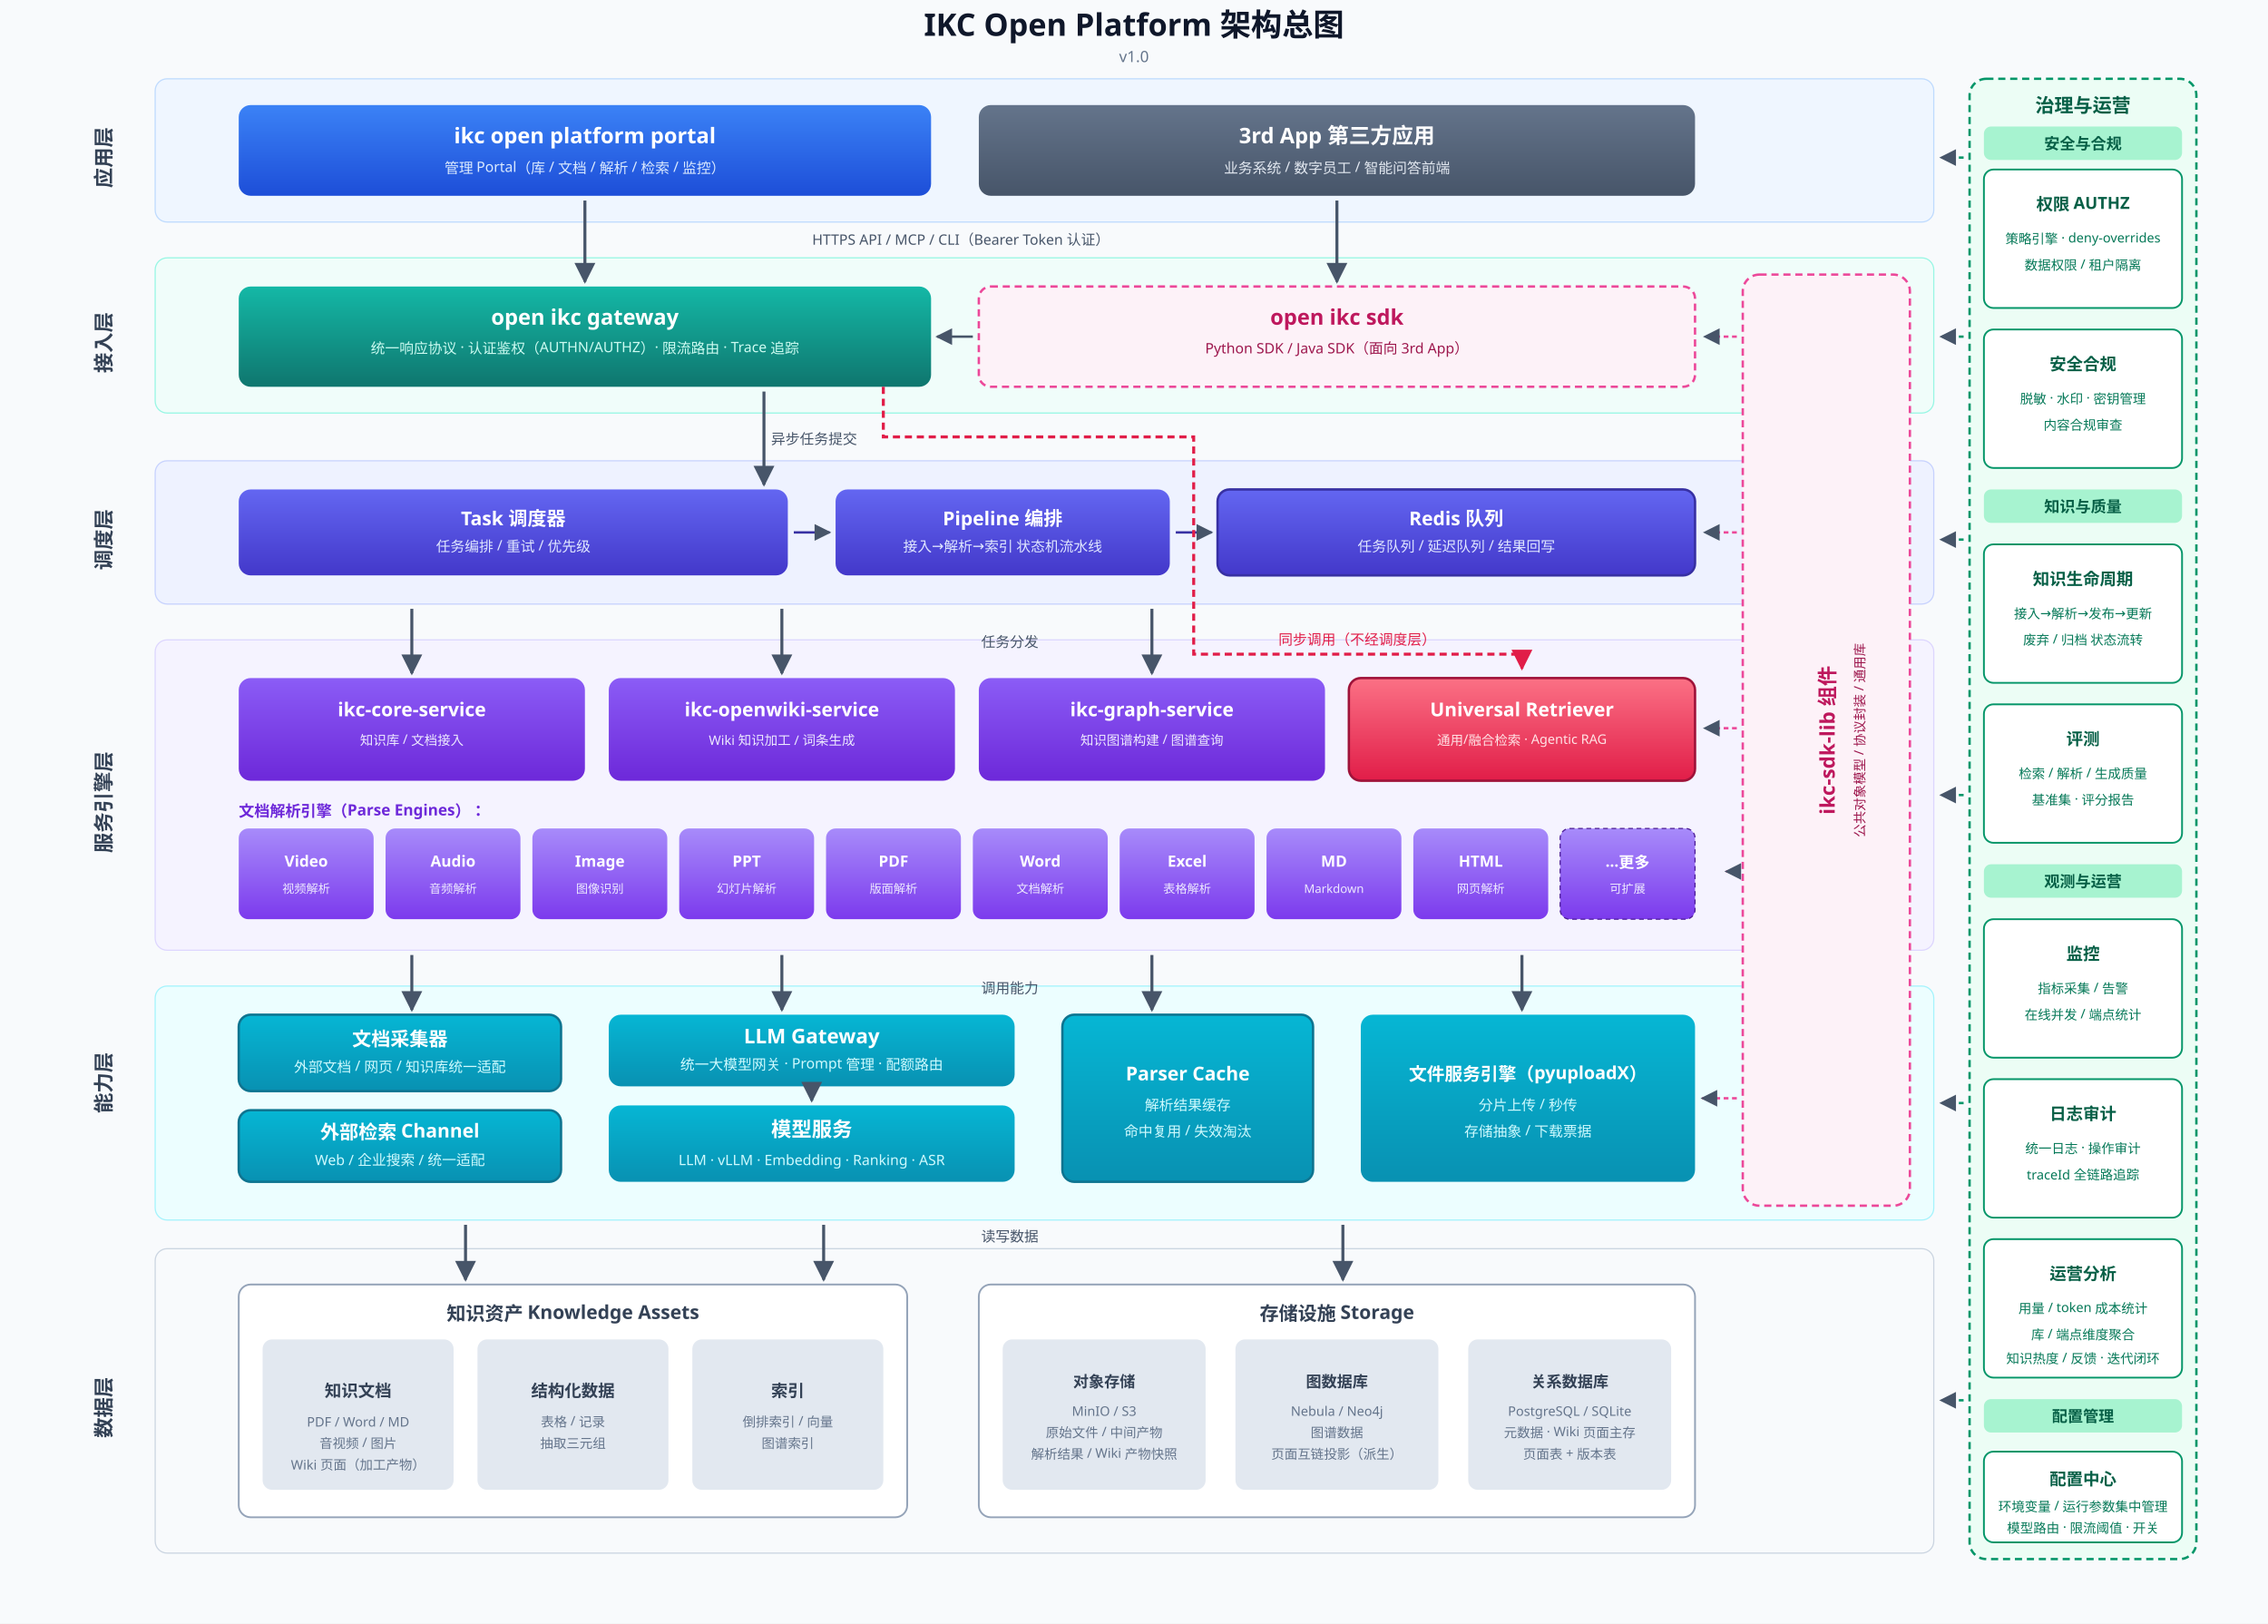
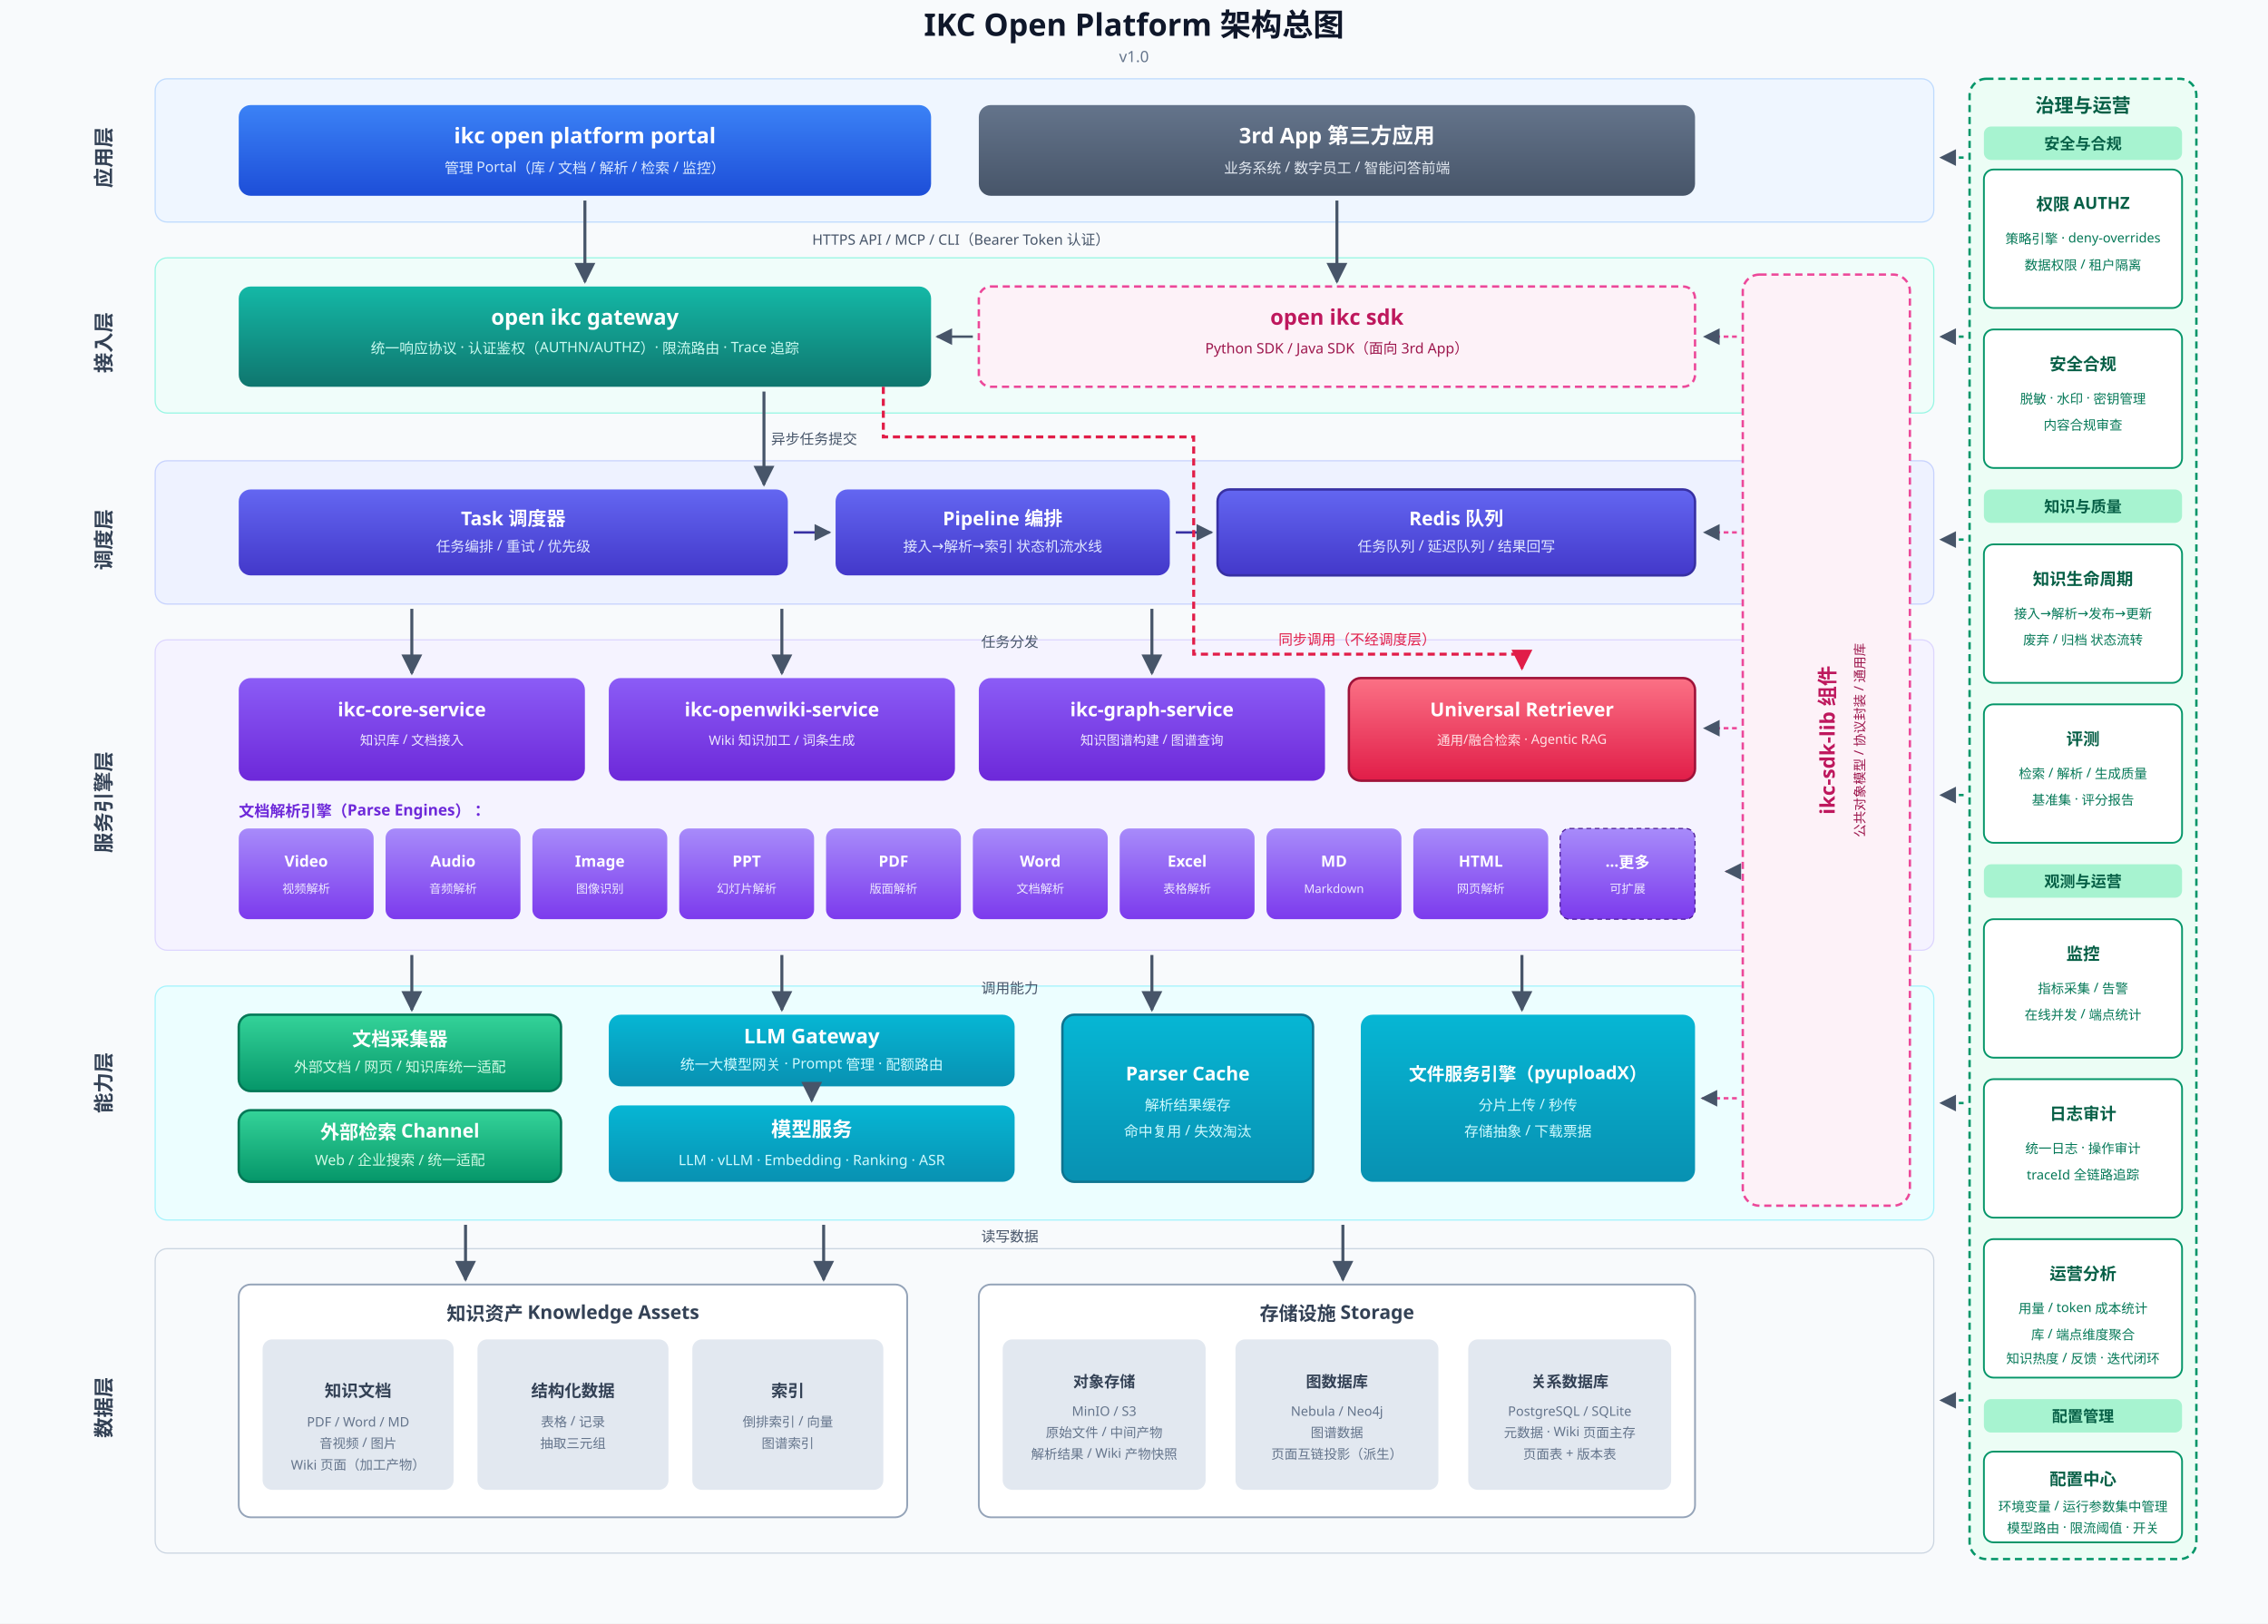
<svg xmlns="http://www.w3.org/2000/svg" viewBox="0 0 1900 1360" font-family="'PingFang SC','Microsoft YaHei','Noto Sans SC',sans-serif">
  <defs>
    <linearGradient id="gBlue" x1="0" y1="0" x2="0" y2="1">
      <stop offset="0" stop-color="#3b82f6" />
      <stop offset="1" stop-color="#1d4ed8" />
    </linearGradient>
    <linearGradient id="gTeal" x1="0" y1="0" x2="0" y2="1">
      <stop offset="0" stop-color="#14b8a6" />
      <stop offset="1" stop-color="#0f766e" />
    </linearGradient>
    <linearGradient id="gIndigo" x1="0" y1="0" x2="0" y2="1">
      <stop offset="0" stop-color="#6366f1" />
      <stop offset="1" stop-color="#4338ca" />
    </linearGradient>
    <linearGradient id="gViolet" x1="0" y1="0" x2="0" y2="1">
      <stop offset="0" stop-color="#8b5cf6" />
      <stop offset="1" stop-color="#6d28d9" />
    </linearGradient>
    <linearGradient id="gVioletLight" x1="0" y1="0" x2="0" y2="1">
      <stop offset="0" stop-color="#a78bfa" />
      <stop offset="1" stop-color="#7c3aed" />
    </linearGradient>
    <linearGradient id="gRose" x1="0" y1="0" x2="0" y2="1">
      <stop offset="0" stop-color="#fb7185" />
      <stop offset="1" stop-color="#e11d48" />
+     </linearGradient>
+     <linearGradient id="gEmerald" x1="0" y1="0" x2="0" y2="1">
+       <stop offset="0" stop-color="#34d399" />
+       <stop offset="1" stop-color="#059669" />
    </linearGradient>
    <linearGradient id="gCyan" x1="0" y1="0" x2="0" y2="1">
      <stop offset="0" stop-color="#06b6d4" />
      <stop offset="1" stop-color="#0891b2" />
    </linearGradient>
    <linearGradient id="gSlate" x1="0" y1="0" x2="0" y2="1">
      <stop offset="0" stop-color="#64748b" />
      <stop offset="1" stop-color="#475569" />
    </linearGradient>
    <marker id="arrow" viewBox="0 0 10 10" refX="9" refY="5" markerWidth="7" markerHeight="7" orient="auto-start-reverse">
      <path d="M 0 0 L 10 5 L 0 10 z" fill="#475569" />
    </marker>
    <marker id="arrowRose" viewBox="0 0 10 10" refX="9" refY="5" markerWidth="7" markerHeight="7" orient="auto-start-reverse">
      <path d="M 0 0 L 10 5 L 0 10 z" fill="#e11d48" />
    </marker>
  </defs>
  <rect x="0" y="0" width="1900" height="1360" fill="#f8fafc" />
  <text x="950" y="30" text-anchor="middle" font-size="26" font-weight="bold" fill="#0f172a">IKC Open Platform 架构总图</text>
  <text x="950" y="52" text-anchor="middle" font-size="13" fill="#64748b">v1.0</text>
  <rect x="130" y="66" width="1490" height="120" rx="10" fill="#eff6ff" stroke="#bfdbfe" />
  <rect x="130" y="216" width="1490" height="130" rx="10" fill="#f0fdfa" stroke="#99f6e4" />
  <rect x="130" y="386" width="1490" height="120" rx="10" fill="#eef2ff" stroke="#c7d2fe" />
  <rect x="130" y="536" width="1490" height="260" rx="10" fill="#f5f3ff" stroke="#ddd6fe" />
  <rect x="130" y="826" width="1490" height="196" rx="10" fill="#ecfeff" stroke="#a5f3fc" />
  <rect x="130" y="1046" width="1490" height="255" rx="10" fill="#f8fafc" stroke="#cbd5e1" />
  <g font-size="17" font-weight="bold" fill="#334155" text-anchor="middle">
    <text x="93" y="132" transform="rotate(-90 93 132)">应用层</text>
    <text x="93" y="287" transform="rotate(-90 93 287)">接入层</text>
    <text x="93" y="452" transform="rotate(-90 93 452)">调度层</text>
    <text x="93" y="672" transform="rotate(-90 93 672)">服务引擎层</text>
    <text x="93" y="907" transform="rotate(-90 93 907)">能力层</text>
    <text x="93" y="1179" transform="rotate(-90 93 1179)">数据层</text>
  </g>
  <g>
    <rect x="200" y="88" width="580" height="76" rx="10" fill="url(#gBlue)" />
    <text x="490" y="120" text-anchor="middle" font-size="18" font-weight="bold" fill="#ffffff">ikc open platform portal</text>
    <text x="490" y="145" text-anchor="middle" font-size="12" fill="#dbeafe">管理 Portal（库 / 文档 / 解析 / 检索 / 监控）</text>
    <rect x="820" y="88" width="600" height="76" rx="10" fill="url(#gSlate)" />
    <text x="1120" y="120" text-anchor="middle" font-size="18" font-weight="bold" fill="#ffffff">3rd App 第三方应用</text>
    <text x="1120" y="145" text-anchor="middle" font-size="12" fill="#e2e8f0">业务系统 / 数字员工 / 智能问答前端</text>
  </g>
  <g>
    <rect x="200" y="240" width="580" height="84" rx="10" fill="url(#gTeal)" />
    <text x="490" y="272" text-anchor="middle" font-size="18" font-weight="bold" fill="#ffffff">open ikc gateway</text>
    <text x="490" y="296" text-anchor="middle" font-size="12" fill="#ccfbf1">统一响应协议 · 认证鉴权（AUTHN/AUTHZ）· 限流路由 · Trace 追踪</text>
    <rect x="820" y="240" width="600" height="84" rx="10" fill="#fdf2f8" stroke="#ec4899" stroke-width="2" stroke-dasharray="6 4" />
    <text x="1120" y="272" text-anchor="middle" font-size="18" font-weight="bold" fill="#be185d">open ikc sdk</text>
    <text x="1120" y="296" text-anchor="middle" font-size="12" fill="#9d174d">Python SDK / Java SDK（面向 3rd App）</text>
  </g>
  <line x1="815" y1="282" x2="785" y2="282" stroke="#475569" stroke-width="2" marker-end="url(#arrow)" />
  <g>
    <rect x="200" y="410" width="460" height="72" rx="10" fill="url(#gIndigo)" />
    <text x="430" y="440" text-anchor="middle" font-size="16" font-weight="bold" fill="#ffffff">Task 调度器</text>
    <text x="430" y="462" text-anchor="middle" font-size="12" fill="#e0e7ff">任务编排 / 重试 / 优先级</text>
    <rect x="700" y="410" width="280" height="72" rx="10" fill="url(#gIndigo)" />
    <text x="840" y="440" text-anchor="middle" font-size="16" font-weight="bold" fill="#ffffff">Pipeline 编排</text>
    <text x="840" y="462" text-anchor="middle" font-size="12" fill="#e0e7ff">接入→解析→索引 状态机流水线</text>
    <rect x="1020" y="410" width="400" height="72" rx="10" fill="url(#gIndigo)" stroke="#3730a3" stroke-width="2" />
    <text x="1220" y="440" text-anchor="middle" font-size="16" font-weight="bold" fill="#ffffff">Redis 队列</text>
    <text x="1220" y="462" text-anchor="middle" font-size="12" fill="#e0e7ff">任务队列 / 延迟队列 / 结果回写</text>
  </g>
  <line x1="665" y1="446" x2="695" y2="446" stroke="#3730a3" stroke-width="2" marker-end="url(#arrow)" />
  <line x1="985" y1="446" x2="1015" y2="446" stroke="#3730a3" stroke-width="2" marker-end="url(#arrow)" />
  <g>
    <rect x="200" y="568" width="290" height="86" rx="10" fill="url(#gViolet)" />
    <text x="345" y="600" text-anchor="middle" font-size="16" font-weight="bold" fill="#ffffff">ikc-core-service</text>
    <text x="345" y="624" text-anchor="middle" font-size="11" fill="#ede9fe">知识库 / 文档接入</text>
    <rect x="510" y="568" width="290" height="86" rx="10" fill="url(#gViolet)" />
    <text x="655" y="600" text-anchor="middle" font-size="16" font-weight="bold" fill="#ffffff">ikc-openwiki-service</text>
    <text x="655" y="624" text-anchor="middle" font-size="11" fill="#ede9fe">Wiki 知识加工 / 词条生成</text>
    <rect x="820" y="568" width="290" height="86" rx="10" fill="url(#gViolet)" />
    <text x="965" y="600" text-anchor="middle" font-size="16" font-weight="bold" fill="#ffffff">ikc-graph-service</text>
    <text x="965" y="624" text-anchor="middle" font-size="11" fill="#ede9fe">知识图谱构建 / 图谱查询</text>
    <rect x="1130" y="568" width="290" height="86" rx="10" fill="url(#gRose)" stroke="#9f1239" stroke-width="2" />
    <text x="1275" y="600" text-anchor="middle" font-size="16" font-weight="bold" fill="#ffffff">Universal Retriever</text>
    <text x="1275" y="624" text-anchor="middle" font-size="11" fill="#ffe4e6">通用/融合检索 · Agentic RAG</text>
  </g>
  <text x="200" y="684" font-size="13" font-weight="bold" fill="#6d28d9">文档解析引擎（Parse Engines）：</text>
  <g font-size="13" font-weight="bold" fill="#ffffff" text-anchor="middle">
    <rect x="200" y="694" width="113" height="76" rx="8" fill="url(#gVioletLight)" />
    <text x="256.5" y="726">Video</text>
    <text x="256.5" y="748" font-size="10" font-weight="normal" fill="#ede9fe">视频解析</text>
    <rect x="323" y="694" width="113" height="76" rx="8" fill="url(#gVioletLight)" />
    <text x="379.5" y="726">Audio</text>
    <text x="379.5" y="748" font-size="10" font-weight="normal" fill="#ede9fe">音频解析</text>
    <rect x="446" y="694" width="113" height="76" rx="8" fill="url(#gVioletLight)" />
    <text x="502.5" y="726">Image</text>
    <text x="502.5" y="748" font-size="10" font-weight="normal" fill="#ede9fe">图像识别</text>
    <rect x="569" y="694" width="113" height="76" rx="8" fill="url(#gVioletLight)" />
    <text x="625.5" y="726">PPT</text>
    <text x="625.5" y="748" font-size="10" font-weight="normal" fill="#ede9fe">幻灯片解析</text>
    <rect x="692" y="694" width="113" height="76" rx="8" fill="url(#gVioletLight)" />
    <text x="748.5" y="726">PDF</text>
    <text x="748.5" y="748" font-size="10" font-weight="normal" fill="#ede9fe">版面解析</text>
    <rect x="815" y="694" width="113" height="76" rx="8" fill="url(#gVioletLight)" />
    <text x="871.5" y="726">Word</text>
    <text x="871.5" y="748" font-size="10" font-weight="normal" fill="#ede9fe">文档解析</text>
    <rect x="938" y="694" width="113" height="76" rx="8" fill="url(#gVioletLight)" />
    <text x="994.5" y="726">Excel</text>
    <text x="994.5" y="748" font-size="10" font-weight="normal" fill="#ede9fe">表格解析</text>
    <rect x="1061" y="694" width="113" height="76" rx="8" fill="url(#gVioletLight)" />
    <text x="1117.5" y="726">MD</text>
    <text x="1117.5" y="748" font-size="10" font-weight="normal" fill="#ede9fe">Markdown</text>
    <rect x="1184" y="694" width="113" height="76" rx="8" fill="url(#gVioletLight)" />
    <text x="1240.5" y="726">HTML</text>
    <text x="1240.5" y="748" font-size="10" font-weight="normal" fill="#ede9fe">网页解析</text>
    <rect x="1307" y="694" width="113" height="76" rx="8" fill="url(#gVioletLight)" stroke="#4c1d95" stroke-dasharray="4 3" />
    <text x="1363.5" y="726">…更多</text>
    <text x="1363.5" y="748" font-size="10" font-weight="normal" fill="#ede9fe">可扩展</text>
  </g>
  <g>
-     <rect x="200" y="850" width="270" height="64" rx="10" fill="url(#gCyan)" stroke="#0e7490" stroke-width="2" />
+     <rect x="200" y="850" width="270" height="64" rx="10" fill="url(#gEmerald)" stroke="#047857" stroke-width="2" />
    <text x="335" y="876" text-anchor="middle" font-size="16" font-weight="bold" fill="#ffffff">文档采集器</text>
-     <text x="335" y="898" text-anchor="middle" font-size="12" fill="#cffafe">外部文档 / 网页 / 知识库统一适配</text>
-     <rect x="200" y="930" width="270" height="60" rx="10" fill="url(#gCyan)" stroke="#0e7490" stroke-width="2" />
+     <text x="335" y="898" text-anchor="middle" font-size="12" fill="#d1fae5">外部文档 / 网页 / 知识库统一适配</text>
+     <rect x="200" y="930" width="270" height="60" rx="10" fill="url(#gEmerald)" stroke="#047857" stroke-width="2" />
    <text x="335" y="954" text-anchor="middle" font-size="16" font-weight="bold" fill="#ffffff">外部检索 Channel</text>
-     <text x="335" y="976" text-anchor="middle" font-size="12" fill="#cffafe">Web / 企业搜索 / 统一适配</text>
+     <text x="335" y="976" text-anchor="middle" font-size="12" fill="#d1fae5">Web / 企业搜索 / 统一适配</text>
    <rect x="510" y="850" width="340" height="60" rx="10" fill="url(#gCyan)" />
    <text x="680" y="874" text-anchor="middle" font-size="17" font-weight="bold" fill="#ffffff">LLM Gateway</text>
    <text x="680" y="896" text-anchor="middle" font-size="12" fill="#cffafe">统一大模型网关 · Prompt 管理 · 配额路由</text>
    <line x1="680" y1="912" x2="680" y2="922" stroke="#0e7490" stroke-width="2.5" marker-end="url(#arrow)" />
    <rect x="510" y="926" width="340" height="64" rx="10" fill="url(#gCyan)" />
    <text x="680" y="952" text-anchor="middle" font-size="17" font-weight="bold" fill="#ffffff">模型服务</text>
    <text x="680" y="976" text-anchor="middle" font-size="12" fill="#cffafe">LLM · vLLM · Embedding · Ranking · ASR</text>
    <rect x="890" y="850" width="210" height="140" rx="10" fill="url(#gCyan)" stroke="#0e7490" stroke-width="2" />
    <text x="995" y="905" text-anchor="middle" font-size="16" font-weight="bold" fill="#ffffff">Parser Cache</text>
    <text x="995" y="930" text-anchor="middle" font-size="12" fill="#cffafe">解析结果缓存</text>
    <text x="995" y="952" text-anchor="middle" font-size="12" fill="#cffafe">命中复用 / 失效淘汰</text>
    <rect x="1140" y="850" width="280" height="140" rx="10" fill="url(#gCyan)" />
    <text x="1280" y="905" text-anchor="middle" font-size="15" font-weight="bold" fill="#ffffff">文件服务引擎（pyuploadX）</text>
    <text x="1280" y="930" text-anchor="middle" font-size="12" fill="#cffafe">分片上传 / 秒传</text>
    <text x="1280" y="952" text-anchor="middle" font-size="12" fill="#cffafe">存储抽象 / 下载票据</text>
  </g>
  <g>
    <rect x="200" y="1076" width="560" height="195" rx="10" fill="#ffffff" stroke="#94a3b8" stroke-width="1.5" />
    <text x="480" y="1106" text-anchor="middle" font-size="16" font-weight="bold" fill="#334155">知识资产 Knowledge Assets</text>
    <g text-anchor="middle">
      <rect x="220" y="1122" width="160" height="126" rx="8" fill="#e2e8f0" />
      <text x="300" y="1170" font-size="14" font-weight="bold" fill="#334155">知识文档</text>
      <text x="300" y="1195" font-size="11" fill="#64748b">PDF / Word / MD</text>
      <text x="300" y="1213" font-size="11" fill="#64748b">音视频 / 图片</text>
      <text x="300" y="1231" font-size="11" fill="#64748b">Wiki 页面（加工产物）</text>
      <rect x="400" y="1122" width="160" height="126" rx="8" fill="#e2e8f0" />
      <text x="480" y="1170" font-size="14" font-weight="bold" fill="#334155">结构化数据</text>
      <text x="480" y="1195" font-size="11" fill="#64748b">表格 / 记录</text>
      <text x="480" y="1213" font-size="11" fill="#64748b">抽取三元组</text>
      <rect x="580" y="1122" width="160" height="126" rx="8" fill="#e2e8f0" />
      <text x="660" y="1170" font-size="14" font-weight="bold" fill="#334155">索引</text>
      <text x="660" y="1195" font-size="11" fill="#64748b">倒排索引 / 向量</text>
      <text x="660" y="1213" font-size="11" fill="#64748b">图谱索引</text>
    </g>
    <rect x="820" y="1076" width="600" height="195" rx="10" fill="#ffffff" stroke="#94a3b8" stroke-width="1.5" />
    <text x="1120" y="1106" text-anchor="middle" font-size="16" font-weight="bold" fill="#334155">存储设施 Storage</text>
    <g text-anchor="middle">
      <rect x="840" y="1122" width="170" height="126" rx="8" fill="#e2e8f0" />
      <text x="925" y="1162" font-size="13" font-weight="bold" fill="#334155">对象存储</text>
      <text x="925" y="1186" font-size="11" fill="#64748b">MinIO / S3</text>
      <text x="925" y="1204" font-size="11" fill="#64748b">原始文件 / 中间产物</text>
      <text x="925" y="1222" font-size="11" fill="#64748b">解析结果 / Wiki 产物快照</text>
      <rect x="1035" y="1122" width="170" height="126" rx="8" fill="#e2e8f0" />
      <text x="1120" y="1162" font-size="13" font-weight="bold" fill="#334155">图数据库</text>
      <text x="1120" y="1186" font-size="11" fill="#64748b">Nebula / Neo4j</text>
      <text x="1120" y="1204" font-size="11" fill="#64748b">图谱数据</text>
      <text x="1120" y="1222" font-size="11" fill="#64748b">页面互链投影（派生）</text>
      <rect x="1230" y="1122" width="170" height="126" rx="8" fill="#e2e8f0" />
      <text x="1315" y="1162" font-size="13" font-weight="bold" fill="#334155">关系数据库</text>
      <text x="1315" y="1186" font-size="11" fill="#64748b">PostgreSQL / SQLite</text>
      <text x="1315" y="1204" font-size="11" fill="#64748b">元数据 · Wiki 页面主存</text>
      <text x="1315" y="1222" font-size="11" fill="#64748b">页面表 + 版本表</text>
    </g>
  </g>
  <g>
    <rect x="1460" y="230" width="140" height="780" rx="14" fill="#fdf2f8" stroke="#ec4899" stroke-width="2" stroke-dasharray="6 4" />
    <text x="1537" y="620" text-anchor="middle" font-size="17" font-weight="bold" fill="#be185d" transform="rotate(-90 1537 620)">ikc-sdk-lib 组件</text>
    <text x="1562" y="620" text-anchor="middle" font-size="11" fill="#9d174d" transform="rotate(-90 1562 620)">公共对象模型 / 协议封装 / 通用库</text>
    <g stroke="#ec4899" stroke-width="2" stroke-dasharray="4 3">
      <line x1="1455" y1="282" x2="1428" y2="282" marker-end="url(#arrow)" />
      <line x1="1455" y1="446" x2="1428" y2="446" marker-end="url(#arrow)" />
      <line x1="1455" y1="610" x2="1428" y2="610" marker-end="url(#arrow)" />
      <line x1="1455" y1="730" x2="1446" y2="730" marker-end="url(#arrow)" />
      <line x1="1455" y1="920" x2="1426" y2="920" marker-end="url(#arrow)" />
    </g>
  </g>
  <g>
    <rect x="1650" y="66" width="190" height="1240" rx="14" fill="#ecfdf5" stroke="#059669" stroke-width="2" stroke-dasharray="6 4" />
    <text x="1745" y="94" text-anchor="middle" font-size="16" font-weight="bold" fill="#065f46">治理与运营</text>
    <rect x="1662" y="106" width="166" height="28" rx="6" fill="#a7f3d0" />
    <text x="1745" y="125" text-anchor="middle" font-size="13" font-weight="bold" fill="#065f46">安全与合规</text>
    <rect x="1662" y="142" width="166" height="116" rx="8" fill="#ffffff" stroke="#059669" stroke-width="1.5" />
    <text x="1745" y="176" text-anchor="middle" font-size="14" font-weight="bold" fill="#065f46">权限 AUTHZ</text>
    <text x="1745" y="204" text-anchor="middle" font-size="11" fill="#047857">策略引擎 · deny-overrides</text>
    <text x="1745" y="226" text-anchor="middle" font-size="11" fill="#047857">数据权限 / 租户隔离</text>
    <rect x="1662" y="276" width="166" height="116" rx="8" fill="#ffffff" stroke="#059669" stroke-width="1.5" />
    <text x="1745" y="310" text-anchor="middle" font-size="14" font-weight="bold" fill="#065f46">安全合规</text>
    <text x="1745" y="338" text-anchor="middle" font-size="11" fill="#047857">脱敏 · 水印 · 密钥管理</text>
    <text x="1745" y="360" text-anchor="middle" font-size="11" fill="#047857">内容合规审查</text>
    <rect x="1662" y="410" width="166" height="28" rx="6" fill="#a7f3d0" />
    <text x="1745" y="429" text-anchor="middle" font-size="13" font-weight="bold" fill="#065f46">知识与质量</text>
    <rect x="1662" y="456" width="166" height="116" rx="8" fill="#ffffff" stroke="#059669" stroke-width="1.5" />
    <text x="1745" y="490" text-anchor="middle" font-size="14" font-weight="bold" fill="#065f46">知识生命周期</text>
    <text x="1745" y="518" text-anchor="middle" font-size="11" fill="#047857">接入→解析→发布→更新</text>
    <text x="1745" y="540" text-anchor="middle" font-size="11" fill="#047857">废弃 / 归档 状态流转</text>
    <rect x="1662" y="590" width="166" height="116" rx="8" fill="#ffffff" stroke="#059669" stroke-width="1.5" />
    <text x="1745" y="624" text-anchor="middle" font-size="14" font-weight="bold" fill="#065f46">评测</text>
    <text x="1745" y="652" text-anchor="middle" font-size="11" fill="#047857">检索 / 解析 / 生成质量</text>
    <text x="1745" y="674" text-anchor="middle" font-size="11" fill="#047857">基准集 · 评分报告</text>
    <rect x="1662" y="724" width="166" height="28" rx="6" fill="#a7f3d0" />
    <text x="1745" y="743" text-anchor="middle" font-size="13" font-weight="bold" fill="#065f46">观测与运营</text>
    <rect x="1662" y="770" width="166" height="116" rx="8" fill="#ffffff" stroke="#059669" stroke-width="1.5" />
    <text x="1745" y="804" text-anchor="middle" font-size="14" font-weight="bold" fill="#065f46">监控</text>
    <text x="1745" y="832" text-anchor="middle" font-size="11" fill="#047857">指标采集 / 告警</text>
    <text x="1745" y="854" text-anchor="middle" font-size="11" fill="#047857">在线并发 / 端点统计</text>
    <rect x="1662" y="904" width="166" height="116" rx="8" fill="#ffffff" stroke="#059669" stroke-width="1.5" />
    <text x="1745" y="938" text-anchor="middle" font-size="14" font-weight="bold" fill="#065f46">日志审计</text>
    <text x="1745" y="966" text-anchor="middle" font-size="11" fill="#047857">统一日志 · 操作审计</text>
    <text x="1745" y="988" text-anchor="middle" font-size="11" fill="#047857">traceId 全链路追踪</text>
    <rect x="1662" y="1038" width="166" height="116" rx="8" fill="#ffffff" stroke="#059669" stroke-width="1.5" />
    <text x="1745" y="1072" text-anchor="middle" font-size="14" font-weight="bold" fill="#065f46">运营分析</text>
    <text x="1745" y="1100" text-anchor="middle" font-size="11" fill="#047857">用量 / token 成本统计</text>
    <text x="1745" y="1122" text-anchor="middle" font-size="11" fill="#047857">库 / 端点维度聚合</text>
    <text x="1745" y="1142" text-anchor="middle" font-size="11" fill="#047857">知识热度 / 反馈 · 迭代闭环</text>
    <rect x="1662" y="1172" width="166" height="28" rx="6" fill="#a7f3d0" />
    <text x="1745" y="1191" text-anchor="middle" font-size="13" font-weight="bold" fill="#065f46">配置管理</text>
    <rect x="1662" y="1216" width="166" height="76" rx="8" fill="#ffffff" stroke="#059669" stroke-width="1.5" />
    <text x="1745" y="1244" text-anchor="middle" font-size="14" font-weight="bold" fill="#065f46">配置中心</text>
    <text x="1745" y="1266" text-anchor="middle" font-size="11" fill="#047857">环境变量 / 运行参数集中管理</text>
    <text x="1745" y="1284" text-anchor="middle" font-size="11" fill="#047857">模型路由 · 限流阈值 · 开关</text>
    <g stroke="#059669" stroke-width="2" stroke-dasharray="4 3">
      <line x1="1645" y1="132" x2="1626" y2="132" marker-end="url(#arrow)" />
      <line x1="1645" y1="282" x2="1626" y2="282" marker-end="url(#arrow)" />
      <line x1="1645" y1="452" x2="1626" y2="452" marker-end="url(#arrow)" />
      <line x1="1645" y1="666" x2="1626" y2="666" marker-end="url(#arrow)" />
      <line x1="1645" y1="924" x2="1626" y2="924" marker-end="url(#arrow)" />
      <line x1="1645" y1="1173" x2="1626" y2="1173" marker-end="url(#arrow)" />
    </g>
  </g>
  <g stroke="#475569" stroke-width="2.5">
    <line x1="490" y1="168" x2="490" y2="236" marker-end="url(#arrow)" />
    <line x1="1120" y1="168" x2="1120" y2="236" marker-end="url(#arrow)" />
    <line x1="640" y1="328" x2="640" y2="406" marker-end="url(#arrow)" />
    <line x1="345" y1="510" x2="345" y2="564" marker-end="url(#arrow)" />
    <line x1="655" y1="510" x2="655" y2="564" marker-end="url(#arrow)" />
    <line x1="965" y1="510" x2="965" y2="564" marker-end="url(#arrow)" />
    <line x1="345" y1="800" x2="345" y2="846" marker-end="url(#arrow)" />
    <line x1="655" y1="800" x2="655" y2="846" marker-end="url(#arrow)" />
    <line x1="965" y1="800" x2="965" y2="846" marker-end="url(#arrow)" />
    <line x1="1275" y1="800" x2="1275" y2="846" marker-end="url(#arrow)" />
    <line x1="390" y1="1026" x2="390" y2="1072" marker-end="url(#arrow)" />
    <line x1="690" y1="1026" x2="690" y2="1072" marker-end="url(#arrow)" />
    <line x1="1125" y1="1026" x2="1125" y2="1072" marker-end="url(#arrow)" />
  </g>
  <path d="M 740 324 L 740 366 L 1000 366 L 1000 548 L 1275 548 L 1275 560" fill="none" stroke="#e11d48" stroke-width="2.5" stroke-dasharray="6 4" marker-end="url(#arrowRose)" />
  <text x="1137" y="540" text-anchor="middle" font-size="12" fill="#e11d48">同步调用（不经调度层）</text>
  <g font-size="12" fill="#475569" text-anchor="middle">
    <text x="805" y="205">HTTPS API / MCP / CLI（Bearer Token 认证）</text>
    <text x="682" y="372">异步任务提交</text>
    <text x="846" y="542">任务分发</text>
    <text x="846" y="832">调用能力</text>
    <text x="846" y="1040">读写数据</text>
  </g>
</svg>
